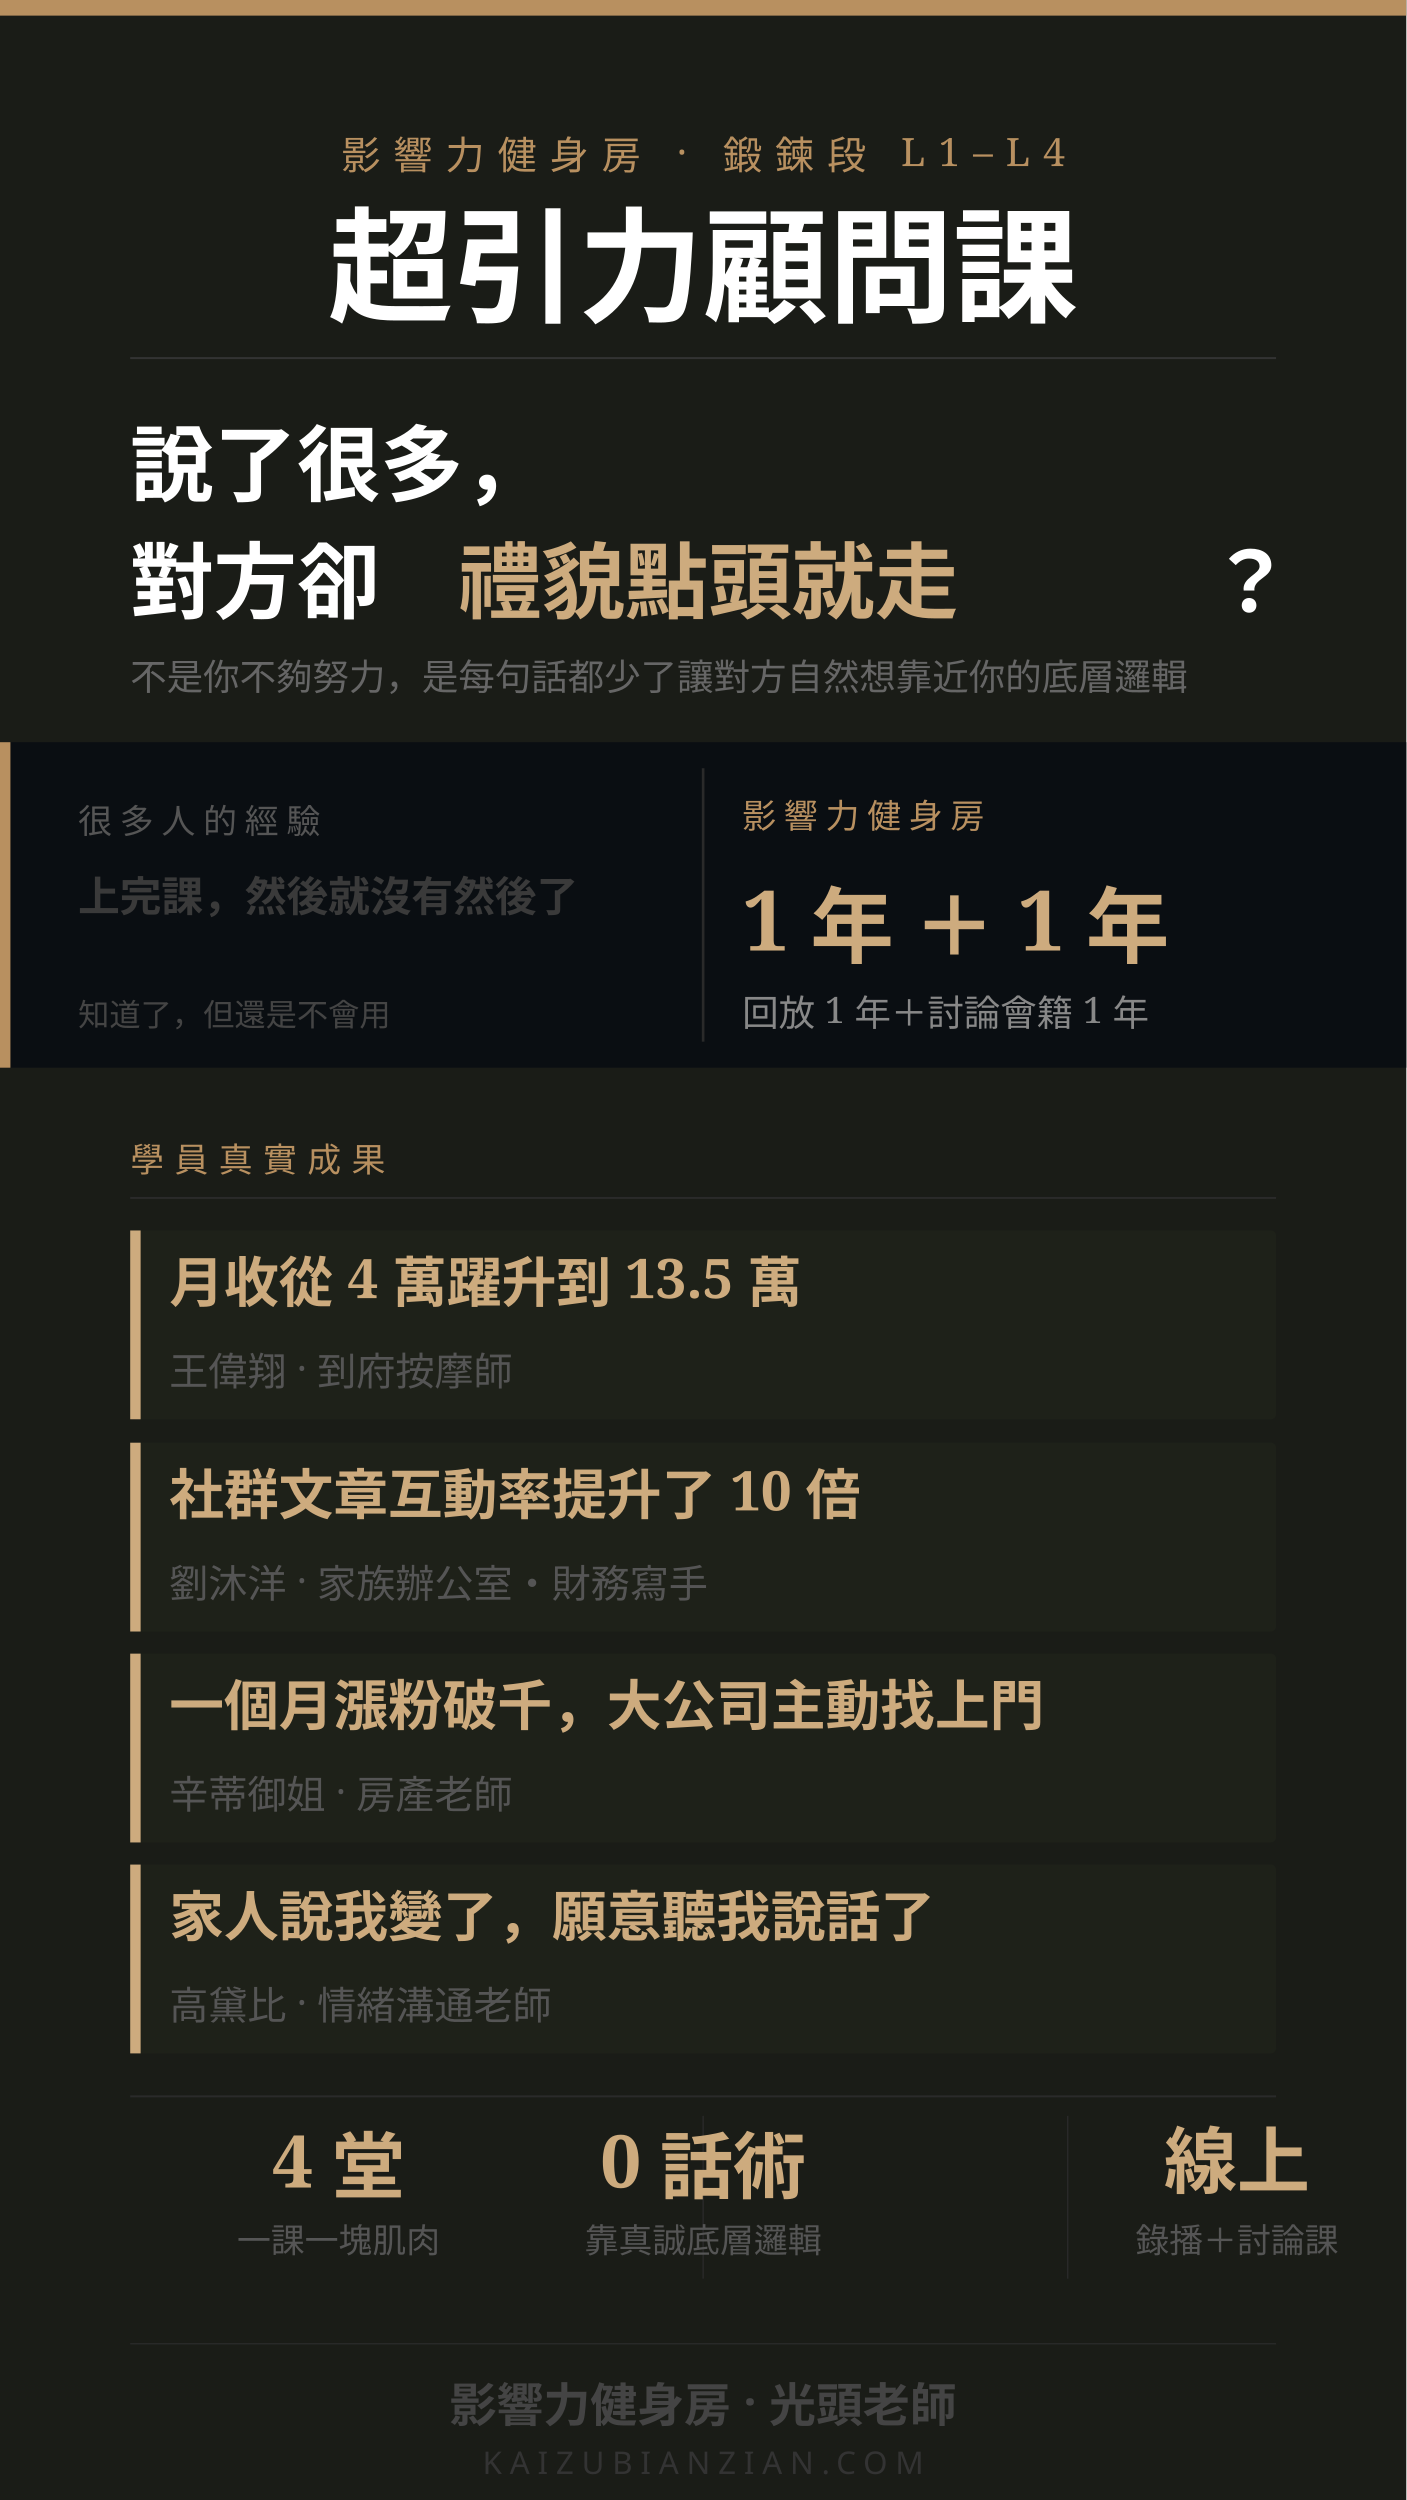
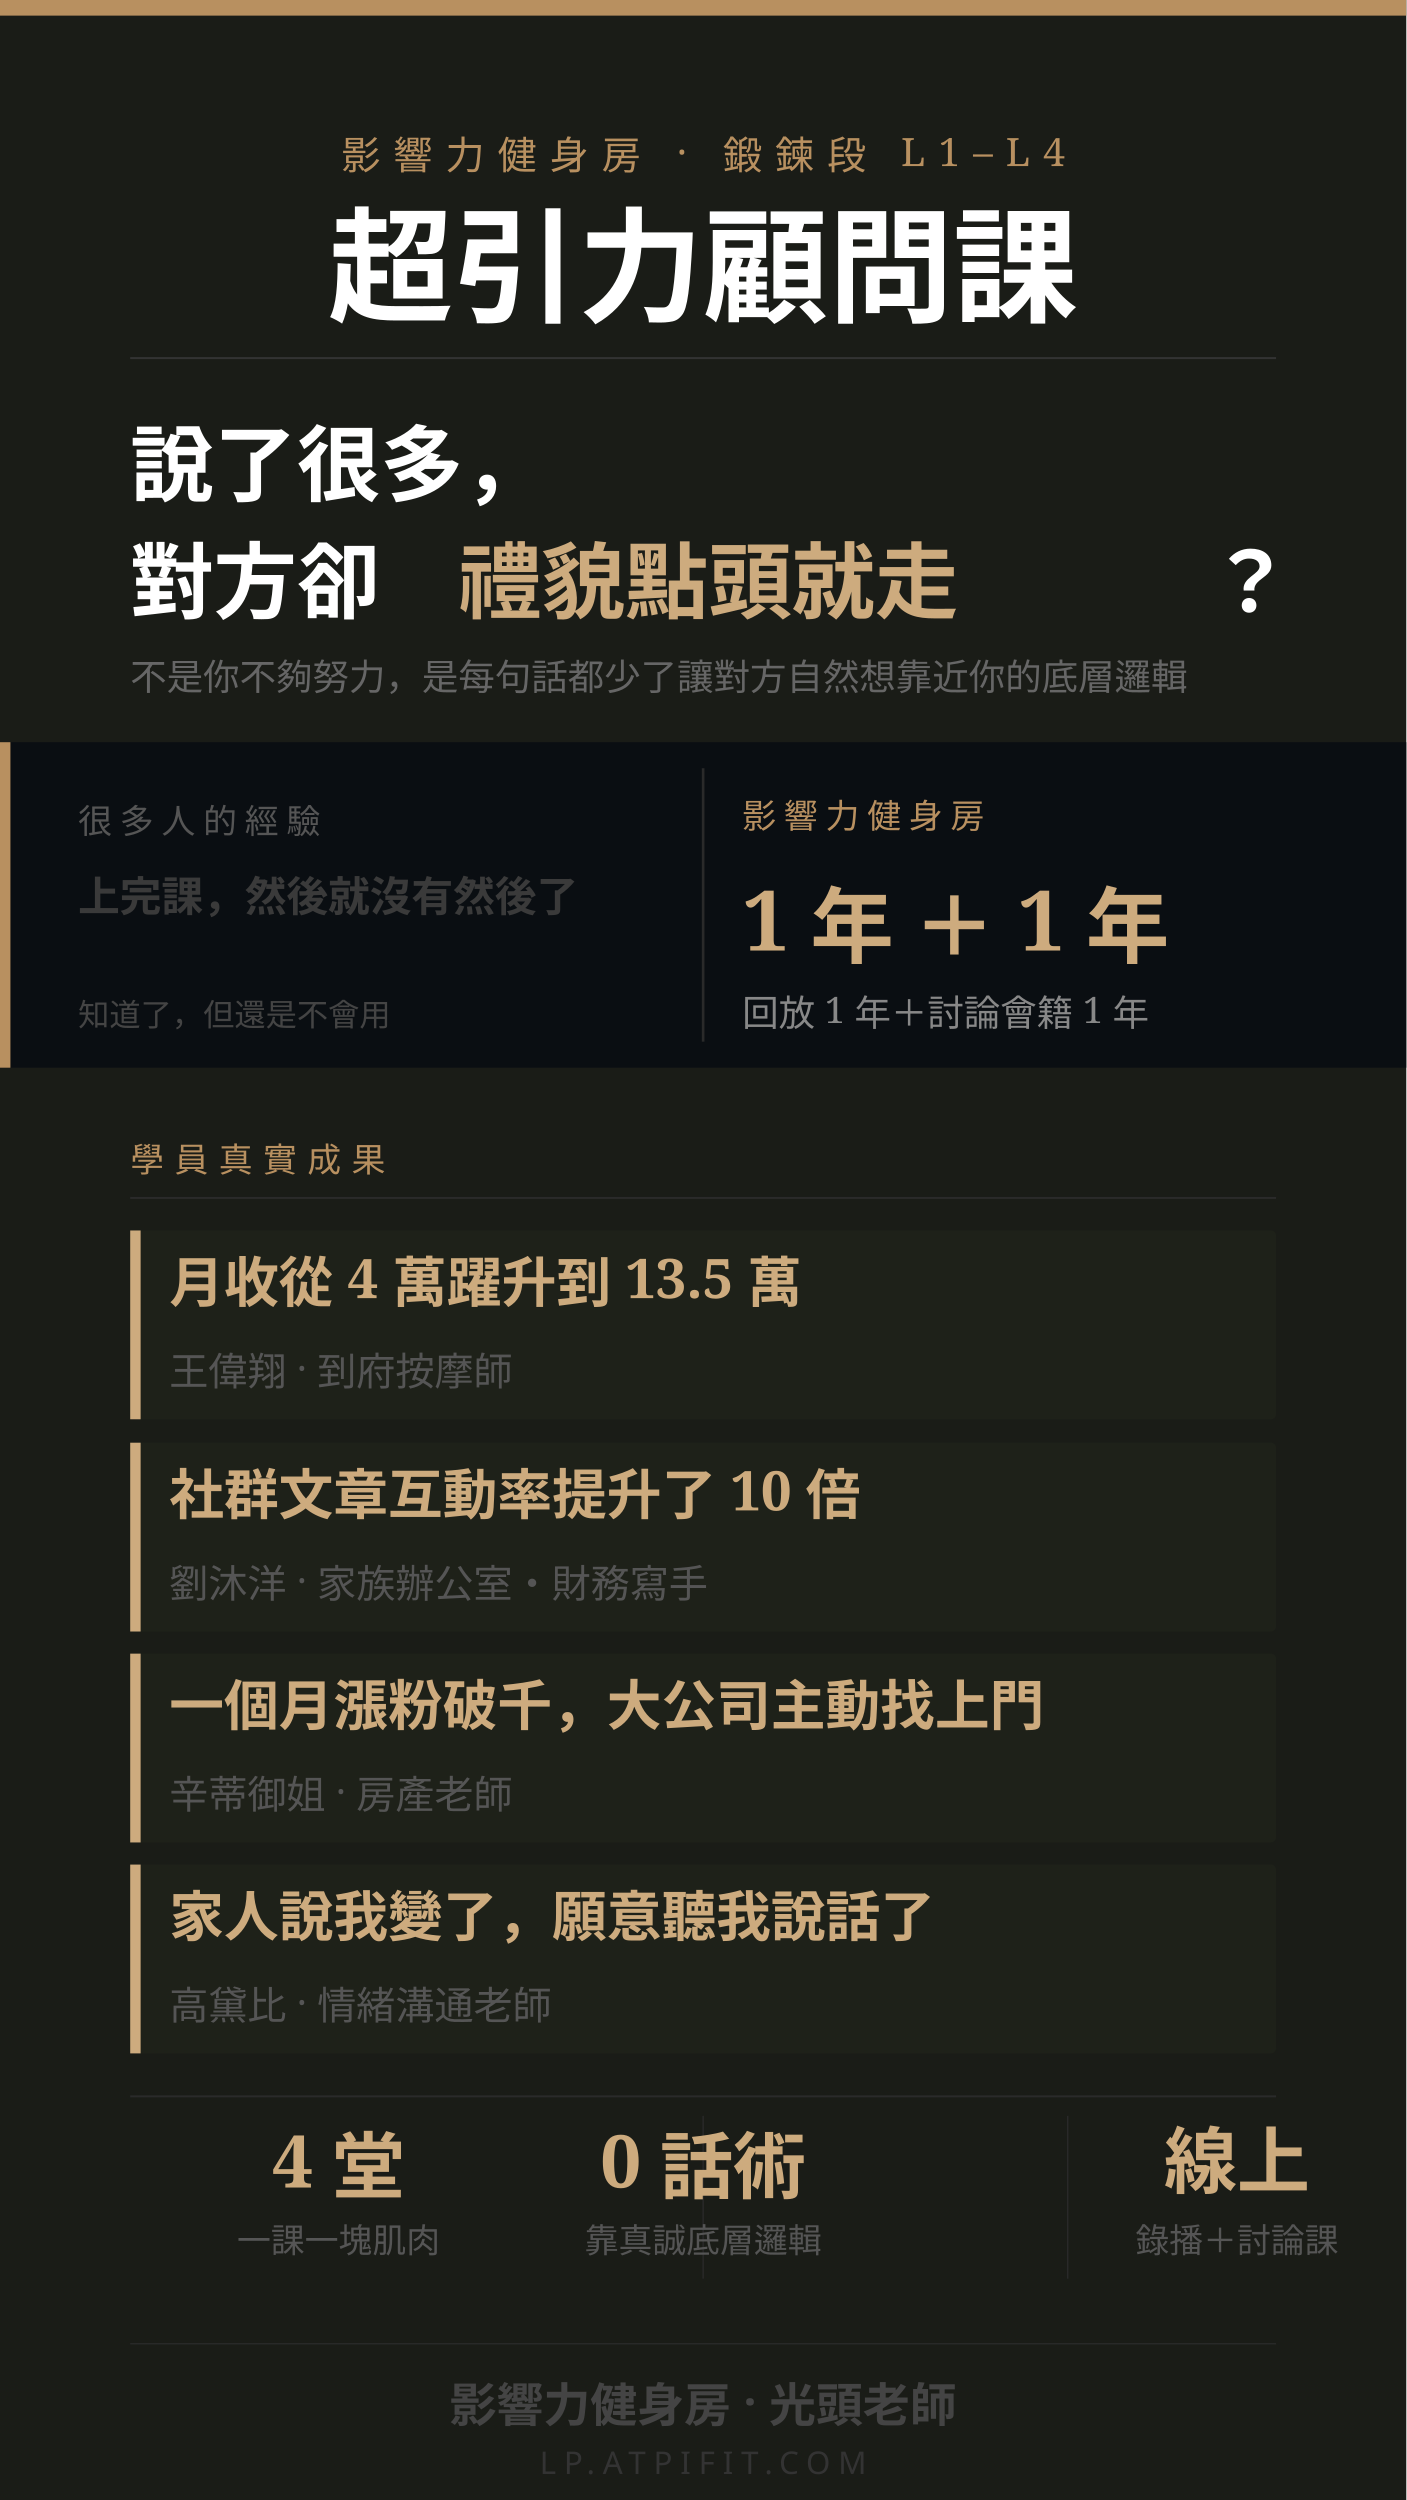
<svg xmlns="http://www.w3.org/2000/svg" width="1080" height="1920" viewBox="0 0 1080 1920">
  <rect width="1080" height="1920" fill="#1a1c17" />
  <rect x="0" y="0" width="1080" height="12" fill="#b89060" />
  <text x="540" y="130" text-anchor="middle" font-family="serif" font-size="30" font-weight="400" fill="#b89060" letter-spacing="10">影響力健身房 · 鍛鍊段 L1–L4</text>
  <text x="540" y="240" text-anchor="middle" font-family="serif" font-size="96" font-weight="900" fill="#ffffff">超引力顧問課</text>
  <line x1="100" y1="275" x2="980" y2="275" stroke="#333" stroke-width="1.5" />
  <text x="100" y="380" font-family="serif" font-size="64" font-weight="900" fill="#ffffff">說了很多，</text>
  <text x="100" y="470" font-family="serif" font-size="64" font-weight="900" fill="#ffffff">對方卻</text>
  <text x="352" y="470" font-family="serif" font-size="64" font-weight="900" fill="#cdab7e">禮貌點頭就走</text>
  <text x="928" y="470" font-family="serif" font-size="64" font-weight="900" fill="#ffffff">？</text>
  <text x="100" y="530" font-family="sans-serif" font-size="28" fill="#666">不是你不夠努力，是每句話都少了讓對方自然想靠近你的底層邏輯</text>
  <rect x="0" y="570" width="1080" height="250" fill="#0a0e12" />
  <rect x="0" y="570" width="8" height="250" fill="#b89060" />
  <text x="60" y="640" font-family="sans-serif" font-size="26" fill="#555" letter-spacing="6">很多人的經驗</text>
  <text x="60" y="700" font-family="serif" font-size="32" font-weight="900" fill="#3a3a3a">上完課，然後就沒有然後了</text>
  <text x="60" y="788" font-family="sans-serif" font-size="24" fill="#444">知道了，但還是不會用</text>
  <line x1="540" y1="590" x2="540" y2="800" stroke="#2a2a2a" stroke-width="2" />
  <text x="570" y="636" font-family="sans-serif" font-size="26" fill="#b89060" letter-spacing="6">影響力健身房</text>
  <text x="570" y="730" font-family="serif" font-size="64" font-weight="900" fill="#cdab7e">1 年 ＋ 1 年</text>
  <text x="570" y="788" font-family="serif" font-size="28" fill="#888">回放 1 年＋討論會籍 1 年</text>
  <text x="100" y="900" font-family="sans-serif" font-size="26" fill="#b89060" letter-spacing="8">學員真實成果</text>
  <line x1="100" y1="920" x2="980" y2="920" stroke="#2a2a2a" stroke-width="1.5" />
  <rect x="100" y="945" width="880" height="145" fill="#1e2119" rx="4" />
  <rect x="100" y="945" width="8" height="145" fill="#cdab7e" />
  <text x="130" y="1000" font-family="serif" font-size="42" font-weight="900" fill="#cdab7e">月收從 4 萬躍升到 13.5 萬</text>
  <text x="130" y="1064" font-family="sans-serif" font-size="30" fill="#555">王偉翔 · 到府按摩師</text>
  <rect x="100" y="1108" width="880" height="145" fill="#1e2119" rx="4" />
  <rect x="100" y="1108" width="8" height="145" fill="#cdab7e" />
  <text x="130" y="1163" font-family="serif" font-size="42" font-weight="900" fill="#cdab7e">社群文章互動率提升了 10 倍</text>
  <text x="130" y="1227" font-family="sans-serif" font-size="30" fill="#555">劉沐洋 · 家族辦公室・財務寫手</text>
  <rect x="100" y="1270" width="880" height="145" fill="#1e2119" rx="4" />
  <rect x="100" y="1270" width="8" height="145" fill="#cdab7e" />
  <text x="130" y="1325" font-family="serif" font-size="42" font-weight="900" fill="#cdab7e">一個月漲粉破千，大公司主動找上門</text>
  <text x="130" y="1389" font-family="sans-serif" font-size="30" fill="#555">辛蒂御姐 · 房產老師</text>
  <rect x="100" y="1432" width="880" height="145" fill="#1e2119" rx="4" />
  <rect x="100" y="1432" width="8" height="145" fill="#cdab7e" />
  <text x="130" y="1487" font-family="serif" font-size="42" font-weight="900" fill="#cdab7e">家人說我變了，願意聽我說話了</text>
  <text x="130" y="1551" font-family="sans-serif" font-size="30" fill="#555">高黛比 · 情緒溝通老師</text>
  <line x1="100" y1="1610" x2="980" y2="1610" stroke="#2a2a2a" stroke-width="1.5" />
  <text x="260" y="1680" text-anchor="middle" font-family="serif" font-size="56" font-weight="900" fill="#cdab7e">4 堂</text>
  <text x="260" y="1730" text-anchor="middle" font-family="sans-serif" font-size="26" fill="#555">一課一塊肌肉</text>
  <line x1="540" y1="1625" x2="540" y2="1750" stroke="#2a2a2a" stroke-width="1" />
  <text x="540" y="1680" text-anchor="middle" font-family="serif" font-size="56" font-weight="900" fill="#cdab7e">0 話術</text>
  <text x="540" y="1730" text-anchor="middle" font-family="sans-serif" font-size="26" fill="#555">靠真誠底層邏輯</text>
  <line x1="820" y1="1625" x2="820" y2="1750" stroke="#2a2a2a" stroke-width="1" />
  <text x="950" y="1680" text-anchor="middle" font-family="serif" font-size="56" font-weight="900" fill="#cdab7e">線上</text>
  <text x="950" y="1730" text-anchor="middle" font-family="sans-serif" font-size="26" fill="#555">錄播＋討論課</text>
  <line x1="100" y1="1800" x2="980" y2="1800" stroke="#2a2a2a" stroke-width="1" />
  <text x="540" y="1860" text-anchor="middle" font-family="serif" font-size="36" font-weight="900" fill="#444">影響力健身房 · 光頭老師</text>
-   <text x="540" y="1900" text-anchor="middle" font-family="sans-serif" font-size="24" fill="#333" letter-spacing="6">KAIZUBIANZIAN.COM</text>
+   <text x="540" y="1900" text-anchor="middle" font-family="sans-serif" font-size="24" fill="#333" letter-spacing="6">LP.ATPIFIT.COM</text>
</svg>
